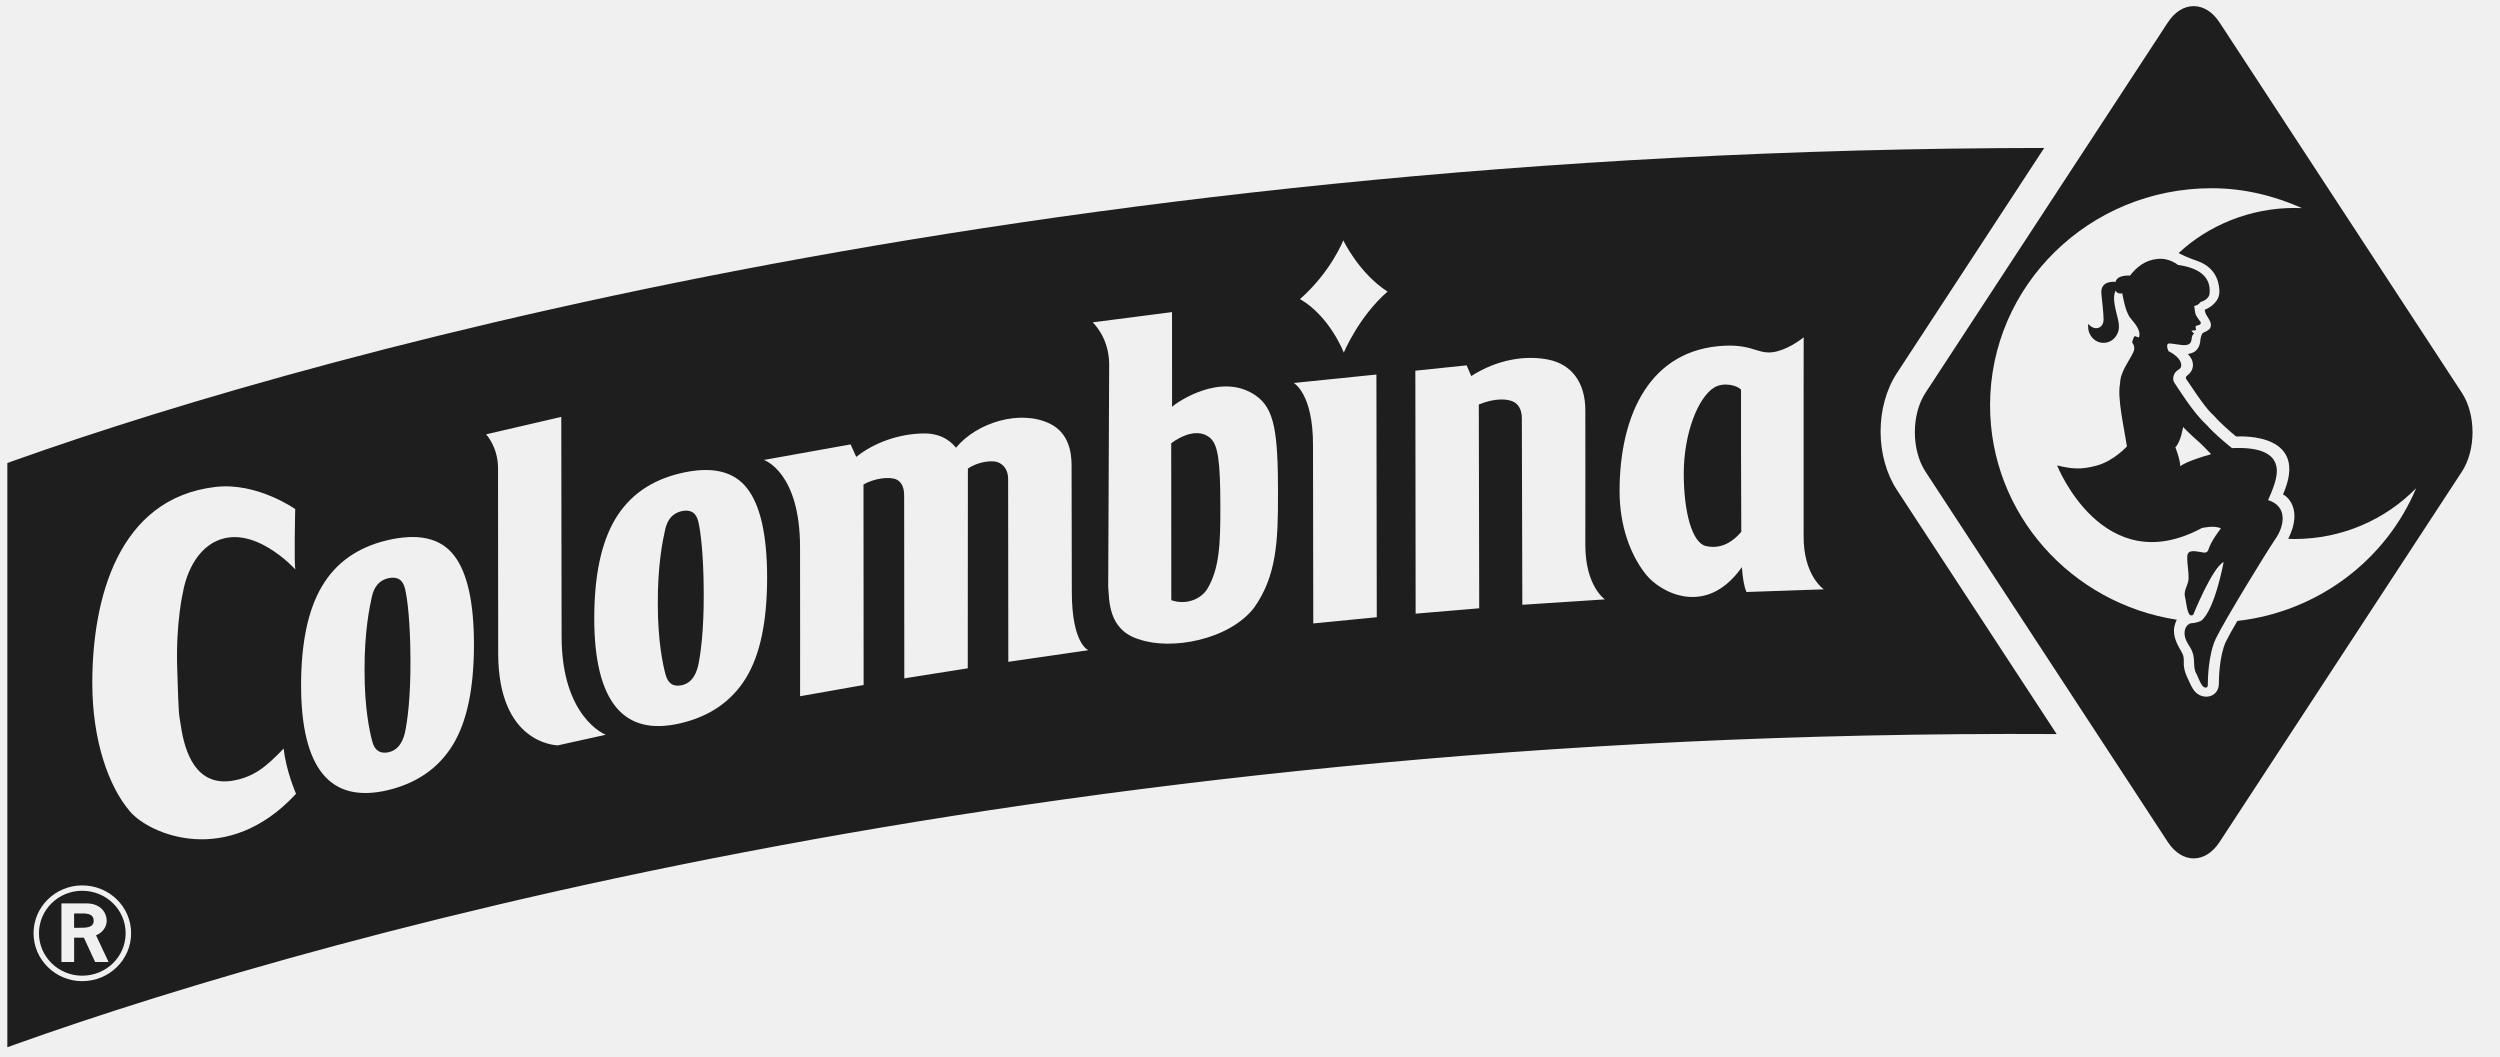
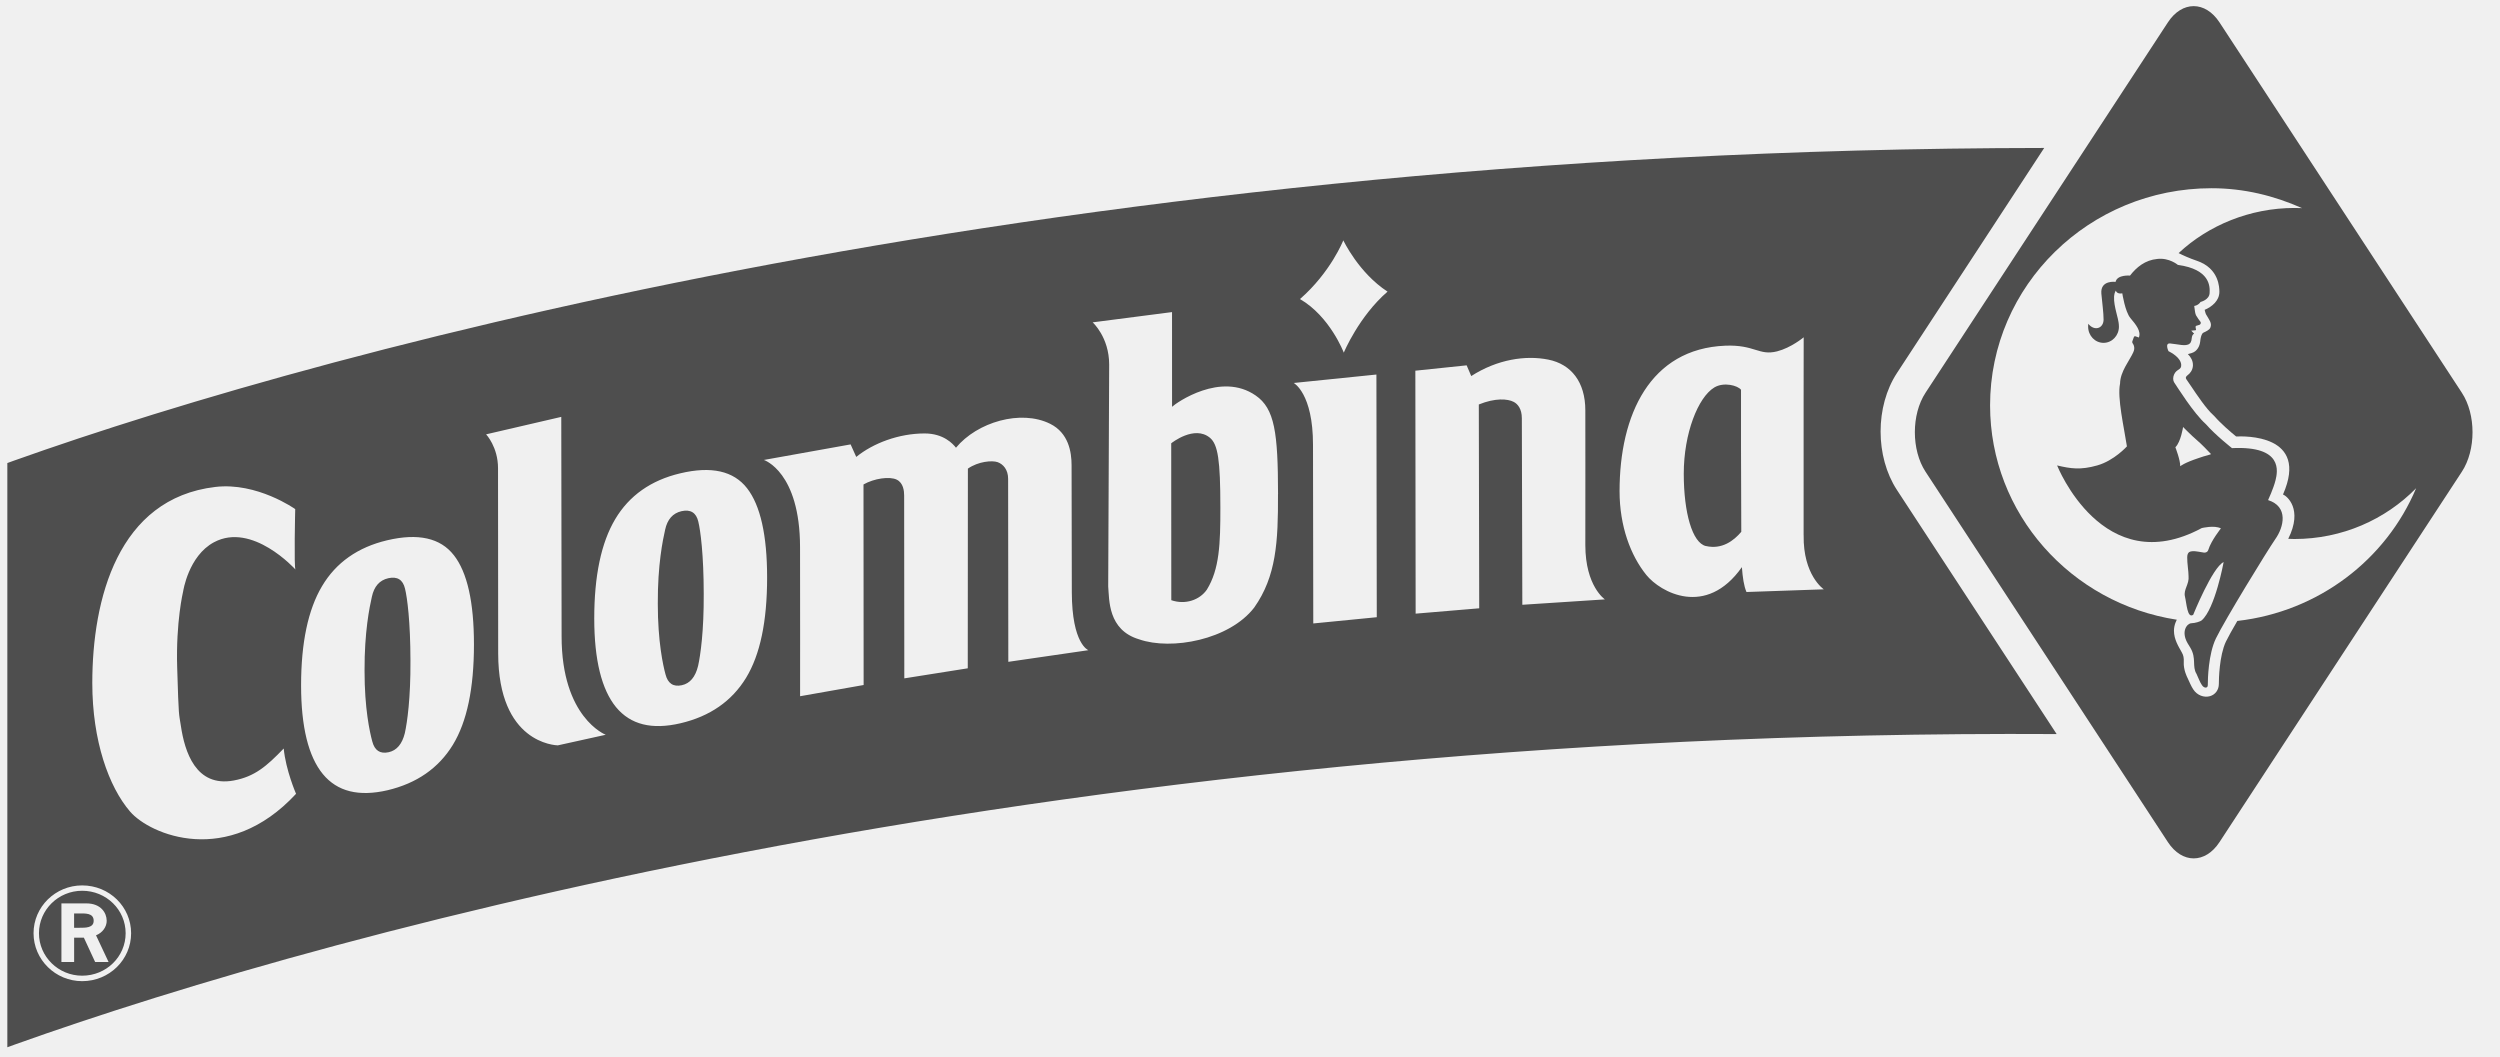
<svg xmlns="http://www.w3.org/2000/svg" width="220" height="93" viewBox="0 0 220 93" fill="none">
-   <g clip-path="url(#clip0_118_227)">
-     <path d="M190.773 1.97C192.021 0.063 194.064 0.063 195.316 1.97L216.646 34.568C217.894 36.476 217.894 39.599 216.646 41.506L195.316 74.105C194.068 76.016 192.024 76.016 190.773 74.105L169.443 41.506C168.195 39.595 168.195 36.475 169.443 34.568L190.773 1.97ZM194.617 16.564C183.852 16.564 175.126 25.115 175.126 35.669C175.126 45.201 182.247 53.102 191.561 54.536C191.561 54.536 191.308 54.964 191.308 55.499C191.308 56.283 191.729 56.921 191.986 57.388C192.15 57.663 192.189 57.913 192.171 58.258C192.136 58.943 192.47 59.592 192.47 59.592C192.67 60.002 192.806 60.37 193.009 60.669C193.348 61.193 193.961 61.41 194.474 61.264C194.948 61.129 195.259 60.705 195.259 60.188V60.169C195.259 59.783 195.295 57.702 195.879 56.465C196.068 56.077 196.425 55.431 196.885 54.643C204.024 53.834 209.982 49.248 212.62 42.962C209.918 45.718 206.113 47.433 201.902 47.433C201.699 47.433 201.567 47.423 201.364 47.416C202.69 44.778 201.225 43.636 200.904 43.514C203.25 38.18 197.441 38.38 196.763 38.412L196.778 38.408C196.343 38.055 195.454 37.299 194.863 36.622L194.824 36.579L194.778 36.54C194.15 35.98 193.33 34.753 192.785 33.94C192.628 33.712 192.51 33.533 192.407 33.387C192.271 33.195 192.438 33.081 192.495 33.031C192.738 32.853 192.948 32.574 192.977 32.193V32.115C192.977 31.741 192.798 31.43 192.535 31.163C192.731 31.106 192.998 31.055 193.173 30.913C193.601 30.567 193.612 30.096 193.644 29.839C193.69 29.562 193.779 29.341 193.871 29.291C194.096 29.169 194.41 29.066 194.51 28.835C194.688 28.432 194.389 28.121 194.128 27.658C194.082 27.58 194.013 27.272 194.011 27.265C194.635 27.005 195.305 26.47 195.305 25.682C195.305 25.347 195.298 23.614 193.319 22.947C192.688 22.733 192.114 22.476 191.718 22.273C194.335 19.827 198.004 18.301 201.909 18.301C202.133 18.301 202.358 18.304 202.582 18.315C200.129 17.228 197.48 16.564 194.617 16.564Z" fill="#1E1E1E" />
-     <path d="M199.595 44.01C201.403 44.588 200.982 46.374 200.23 47.437C199.499 48.496 195.78 54.568 194.999 56.183C194.332 57.578 194.286 59.76 194.286 60.288C194.289 60.591 193.951 60.576 193.769 60.288C193.583 60.02 193.466 59.664 193.295 59.307C192.881 58.633 193.309 57.941 192.753 57.004C192.688 56.897 192.585 56.733 192.507 56.601C191.897 55.538 192.478 54.857 192.835 54.846C193.191 54.836 193.641 54.686 193.747 54.593C194.931 53.566 195.68 49.462 195.68 49.462C194.689 49.926 193.002 54.101 193.002 54.101C192.478 54.458 192.425 53.103 192.275 52.493C192.129 51.876 192.671 51.405 192.592 50.692C192.599 50.318 192.464 49.558 192.475 49.034C192.482 48.503 192.799 48.531 192.97 48.503C193.138 48.478 193.819 48.61 193.961 48.631C194.293 48.642 194.339 48.364 194.339 48.364C194.596 47.554 195.441 46.499 195.441 46.499C194.856 46.196 193.755 46.47 193.755 46.47C185.054 51.156 181.025 40.958 181.025 40.958C182.212 41.236 183.068 41.382 184.569 40.954C186.049 40.53 187.169 39.282 187.169 39.282C186.916 37.617 186.302 34.996 186.566 33.751C186.577 32.707 187.4 31.73 187.718 31.024C187.95 30.564 187.693 30.246 187.693 30.246C187.643 30.175 187.625 30.125 187.646 30.036C187.671 29.947 187.714 29.822 187.753 29.736C187.803 29.608 187.835 29.562 187.925 29.597C187.95 29.601 188.221 29.701 188.221 29.701C188.438 29.144 187.957 28.563 187.475 27.989C187.005 27.426 186.762 25.814 186.762 25.814C186.263 25.907 186.195 25.572 186.195 25.572C185.803 26.153 186.238 27.44 186.37 28.043C186.416 28.235 186.463 28.488 186.466 28.745C186.466 29.533 185.86 30.171 185.111 30.171C184.359 30.171 183.756 29.533 183.756 28.745C183.756 28.66 183.756 28.574 183.771 28.492C184.013 28.816 184.391 28.966 184.705 28.834C184.969 28.72 185.115 28.442 185.115 28.121C185.115 27.518 184.99 26.631 184.919 25.835C184.819 24.619 186.17 24.805 186.17 24.805C186.313 24.152 187.44 24.252 187.44 24.252C188.017 23.511 188.773 22.887 189.843 22.787C190.888 22.662 191.654 23.311 191.654 23.311C194.475 23.7 194.482 25.183 194.446 25.785C194.421 26.392 193.651 26.57 193.651 26.57C193.427 26.898 193.091 26.923 193.091 26.923C193.091 26.923 193.156 27.412 193.166 27.454C193.177 27.497 193.202 27.657 193.245 27.739C193.327 27.893 193.594 28.271 193.633 28.306C193.705 28.385 193.68 28.556 193.519 28.595C193.391 28.627 193.355 28.656 193.305 28.66C193.263 28.667 193.198 28.695 193.213 28.799C193.23 28.905 193.238 28.959 193.245 28.988C193.245 29.02 193.27 29.059 193.17 29.066C193.066 29.08 192.828 29.098 192.828 29.098C192.828 29.098 193.009 29.28 193.034 29.312C193.074 29.344 193.106 29.344 193.045 29.387C192.999 29.415 192.924 29.494 192.892 29.644C192.852 29.84 192.874 30.086 192.681 30.246C192.353 30.514 191.665 30.285 190.98 30.225C190.474 30.171 190.827 30.902 190.827 30.902C191.013 30.999 191.908 31.448 191.947 32.104C191.972 32.593 191.547 32.436 191.316 32.963C191.212 33.199 191.219 33.47 191.316 33.634C191.572 34.015 193.027 36.354 194.111 37.321C194.985 38.316 196.415 39.435 196.415 39.435C200.95 39.218 200.43 41.51 200.244 42.273C200.055 43.019 199.599 43.989 199.599 43.989L199.595 44.01ZM194.553 39.941C194.311 39.678 193.701 39.05 193.334 38.74C192.849 38.326 192.111 37.577 192.111 37.577C192.111 37.577 191.915 38.897 191.433 39.357C191.433 39.357 191.883 40.523 191.858 41.029C191.858 41.029 192.207 40.726 193.509 40.298C194.086 40.081 194.635 40.009 194.553 39.938V39.941Z" fill="#1E1E1E" />
-     <path d="M166.929 32.831C165.97 34.297 165.492 36.137 165.492 37.973C165.492 39.813 165.974 41.653 166.929 43.115C166.95 43.146 174.807 55.165 180.985 64.598C90.508 64.085 24.243 83.418 -1.174 92.821L-1.278 41.446C24.05 32.089 90.094 13.113 179.89 13.02C173.914 22.155 166.929 32.831 166.929 32.831ZM7.23 77.916C4.877 77.917 2.952 79.799 2.952 82.127C2.952 84.445 4.877 86.342 7.23 86.342C9.626 86.342 11.538 84.449 11.538 82.127C11.538 79.799 9.623 77.916 7.23 77.916ZM7.23 78.387C9.352 78.387 11.056 80.056 11.056 82.127C11.056 84.188 9.352 85.861 7.23 85.861C5.137 85.861 3.429 84.188 3.429 82.127C3.43 80.056 5.141 78.387 7.23 78.387ZM5.405 84.656H6.524V82.516H7.381L8.372 84.656H9.555L8.45 82.306C9.02 82.085 9.391 81.571 9.391 81.015H9.387C9.387 80.352 8.892 79.5 7.605 79.499H5.405V84.656ZM6.941 80.384C7.487 80.384 8.243 80.324 8.243 81.03C8.243 81.664 7.505 81.643 7.02 81.643V81.646H6.521V80.384H6.941ZM25.979 44.801C25.97 44.795 22.622 42.417 18.951 42.851C10.376 43.86 8.122 52.724 8.122 60.109C8.122 65.194 9.573 69.238 11.445 71.416C13.203 73.463 20.036 76.354 26.054 69.854L26.05 69.851C26.05 69.851 25.148 67.775 24.967 65.868C23.455 67.437 22.413 68.339 20.562 68.685C17.214 69.302 16.252 66.124 15.917 63.881C15.739 62.67 15.732 63.382 15.592 58.744C15.468 54.718 16.116 52.044 16.116 52.044C16.118 52.031 16.581 48.921 18.83 47.718C22.2 45.914 25.973 50.087 26.004 50.122C25.858 49.998 25.979 44.801 25.979 44.801ZM39.939 48.859C38.759 47.34 36.794 46.898 34.059 47.547C31.492 48.157 29.57 49.504 28.34 51.58C27.109 53.648 26.496 56.565 26.496 60.316C26.496 63.964 27.142 66.574 28.411 68.118C29.687 69.665 31.574 70.122 34.092 69.544C36.669 68.935 38.592 67.6 39.85 65.55C41.102 63.5 41.708 60.551 41.708 56.718C41.708 52.996 41.123 50.368 39.939 48.856V48.859ZM34.166 50.884C34.964 50.706 35.453 51.009 35.642 51.804C35.838 52.596 36.116 54.711 36.12 58.148C36.138 61.428 35.839 63.553 35.625 64.516C35.389 65.472 34.919 66.035 34.202 66.196C33.446 66.36 32.964 66.043 32.758 65.237C32.54 64.431 32.076 62.359 32.08 59.018C32.066 55.595 32.519 53.431 32.725 52.514C32.921 51.605 33.399 51.059 34.166 50.884ZM42.777 38.222C42.777 38.222 43.826 39.328 43.826 41.2C43.822 45.111 43.829 52.967 43.84 57.506C43.854 65.411 48.868 65.575 49.082 65.593L53.307 64.659H53.303C53.279 64.649 49.421 63.149 49.421 56.002L49.392 36.686L42.777 38.222ZM65.741 42.965C64.557 41.443 62.596 41 59.861 41.653C57.294 42.259 55.371 43.611 54.138 45.686C52.907 47.754 52.294 50.674 52.294 54.425C52.294 58.073 52.943 60.679 54.209 62.227C55.485 63.775 57.372 64.238 59.889 63.646C62.467 63.04 64.389 61.71 65.648 59.66C66.9 57.609 67.506 54.664 67.506 50.828C67.506 47.102 66.918 44.477 65.741 42.965ZM92.409 37.292C89.831 36.016 85.994 37.142 84.126 39.399C83.862 39.064 83.045 38.144 81.366 38.144C79.091 38.144 76.83 39.003 75.35 40.209L74.854 39.107L67.221 40.476C67.239 40.482 70.397 41.523 70.404 48.153C70.418 51.319 70.408 61.268 70.408 61.268L75.999 60.281L75.988 42.633C76.922 42.098 78.289 41.903 78.913 42.209C79.497 42.498 79.565 43.207 79.565 43.603L79.579 59.696L85.163 58.811L85.174 41.243L85.177 41.236C86.097 40.598 87.321 40.498 87.799 40.672C88.28 40.851 88.715 41.325 88.715 42.138L88.732 58.241L95.778 57.217C95.755 57.209 94.331 56.653 94.32 52.132C94.306 48.499 94.299 40.943 94.299 40.943C94.299 39.77 94.034 38.098 92.409 37.292ZM59.974 44.983C60.773 44.808 61.265 45.112 61.451 45.903C61.644 46.694 61.925 48.809 61.928 52.251C61.946 55.527 61.643 57.652 61.429 58.615L61.426 58.619C61.191 59.574 60.72 60.141 60.007 60.298C59.251 60.466 58.77 60.148 58.563 59.339C58.346 58.537 57.886 56.461 57.886 53.117C57.871 49.694 58.324 47.533 58.531 46.617C58.727 45.708 59.204 45.161 59.974 44.983ZM96.153 28.367C96.158 28.371 97.607 29.669 97.607 32.086C97.607 33.761 97.522 51.605 97.522 51.605C97.622 52.753 97.479 55.442 100.246 56.262C103.081 57.254 108.187 56.308 110.373 53.462C112.312 50.71 112.48 47.694 112.463 43.479H112.467C112.463 38.077 112.174 35.955 110.498 34.803C107.442 32.682 103.526 35.435 103.141 35.798L103.138 27.464L96.153 28.367ZM113.849 33.702C113.849 33.702 115.547 34.614 115.544 39.135C115.544 40.071 115.568 54.796 115.568 54.864L121.156 54.315L121.124 32.959L113.849 33.702ZM136.257 31.647C134.264 31.244 131.765 31.618 129.469 33.093L129.065 32.15L124.551 32.621L124.576 54.001L130.171 53.53L130.135 35.594C131.582 35.006 132.67 35.088 133.205 35.366C133.554 35.548 133.922 35.966 133.922 36.807L133.965 53.22L141.231 52.746C141.231 52.746 139.512 51.597 139.509 47.967C139.519 46.357 139.509 36.188 139.509 36.112C139.509 33.605 138.257 32.05 136.257 31.647ZM103.067 39.01C103.106 38.978 105.102 37.39 106.472 38.522C107.178 39.11 107.392 40.487 107.392 44.663C107.396 47.861 107.314 50.089 106.205 51.886C105.581 52.792 104.318 53.245 103.074 52.817C103.074 52.737 103.06 39.021 103.067 39.01ZM158.724 29.682C158.71 29.694 157.611 30.608 156.385 30.919C154.781 31.326 154.42 30.317 151.832 30.42C145.203 30.684 142.522 36.5 142.522 43.221C142.522 46.295 143.489 48.88 144.876 50.595C146.106 52.114 150.135 54.379 153.287 49.908C153.351 50.792 153.462 51.576 153.69 52.096L160.497 51.861C160.47 51.843 158.665 50.615 158.721 47.097L158.718 47.101V34.864C158.718 31.202 158.724 29.682 158.724 29.682ZM150.859 34.097C151.697 33.591 152.927 33.926 153.209 34.3V39.392C153.209 40.234 153.233 45.011 153.233 46.801C152.57 47.586 151.525 48.377 150.117 48.049V48.053C148.926 47.771 148.171 45.129 148.171 41.685C148.171 38.137 149.429 34.96 150.859 34.097ZM118.211 21.15C118.2 21.176 117.103 23.953 114.399 26.317C117.036 27.847 118.243 31.005 118.254 31.034C118.267 31 119.576 27.855 122.101 25.664H122.104C119.565 24.012 118.221 21.171 118.211 21.15Z" fill="#1E1E1E" />
+   <g clip-path="url(#clip0_145_197)">
+     <path d="M190.774 1.97C192.022 0.063 194.064 0.063 195.316 1.97L216.647 34.568C217.895 36.475 217.894 39.599 216.647 41.506L195.316 74.105C194.068 76.016 192.025 76.016 190.774 74.105L169.443 41.506C168.195 39.595 168.195 36.475 169.443 34.568L190.774 1.97ZM194.617 16.564C183.853 16.564 175.127 25.115 175.127 35.669C175.127 45.201 182.248 53.102 191.562 54.536C191.562 54.536 191.308 54.964 191.308 55.499C191.308 56.283 191.729 56.921 191.986 57.388C192.15 57.663 192.189 57.913 192.171 58.258C192.135 58.943 192.471 59.592 192.471 59.592C192.671 60.002 192.806 60.37 193.009 60.669C193.348 61.194 193.961 61.41 194.475 61.264C194.949 61.129 195.259 60.705 195.259 60.188V60.169C195.259 59.783 195.295 57.702 195.879 56.465C196.068 56.077 196.425 55.431 196.885 54.643C204.024 53.834 209.982 49.248 212.62 42.962C209.918 45.718 206.113 47.433 201.902 47.433C201.699 47.433 201.567 47.423 201.364 47.416C202.69 44.777 201.224 43.636 200.904 43.514C203.249 38.181 197.442 38.38 196.764 38.412L196.778 38.408C196.342 38.055 195.455 37.299 194.864 36.622L194.823 36.579L194.778 36.54C194.15 35.98 193.33 34.753 192.784 33.94C192.628 33.712 192.51 33.533 192.406 33.387C192.271 33.195 192.438 33.081 192.495 33.031C192.738 32.853 192.948 32.575 192.977 32.193V32.115C192.977 31.74 192.798 31.43 192.534 31.163C192.731 31.106 192.998 31.055 193.173 30.913C193.601 30.567 193.612 30.096 193.644 29.839C193.69 29.561 193.78 29.34 193.872 29.291C194.097 29.169 194.41 29.066 194.51 28.835C194.688 28.432 194.388 28.121 194.128 27.658C194.082 27.579 194.011 27.265 194.011 27.265C194.635 27.005 195.305 26.47 195.305 25.682C195.305 25.347 195.298 23.614 193.32 22.947C192.688 22.733 192.114 22.476 191.718 22.273C194.335 19.827 198.005 18.301 201.909 18.301C202.134 18.301 202.359 18.304 202.583 18.315C200.13 17.227 197.481 16.564 194.617 16.564Z" fill="#4E4E4E" />
+     <path d="M199.595 44.01C201.403 44.588 200.982 46.374 200.23 47.437C199.499 48.496 195.78 54.568 194.999 56.183C194.332 57.578 194.286 59.76 194.286 60.288C194.289 60.591 193.951 60.576 193.769 60.288C193.583 60.02 193.466 59.664 193.295 59.307C192.881 58.633 193.309 57.941 192.753 57.004C192.688 56.897 192.585 56.733 192.507 56.601C191.897 55.538 192.478 54.857 192.835 54.846C193.191 54.836 193.641 54.686 193.747 54.593C194.931 53.566 195.68 49.462 195.68 49.462C194.689 49.926 193.002 54.101 193.002 54.101C192.478 54.458 192.425 53.103 192.275 52.493C192.129 51.876 192.671 51.405 192.592 50.692C192.599 50.318 192.464 49.558 192.475 49.034C192.482 48.503 192.799 48.531 192.97 48.503C193.138 48.478 193.819 48.61 193.961 48.631C194.293 48.642 194.339 48.364 194.339 48.364C194.596 47.554 195.441 46.499 195.441 46.499C194.856 46.196 193.755 46.47 193.755 46.47C185.054 51.156 181.025 40.958 181.025 40.958C182.212 41.236 183.068 41.382 184.569 40.954C186.049 40.53 187.169 39.282 187.169 39.282C186.916 37.617 186.302 34.996 186.566 33.751C186.577 32.707 187.4 31.73 187.718 31.024C187.95 30.564 187.693 30.246 187.693 30.246C187.643 30.175 187.625 30.125 187.646 30.036C187.671 29.947 187.714 29.822 187.753 29.736C187.803 29.608 187.835 29.562 187.925 29.597C187.95 29.601 188.221 29.701 188.221 29.701C188.438 29.144 187.957 28.563 187.475 27.989C187.005 27.426 186.762 25.814 186.762 25.814C186.263 25.907 186.195 25.572 186.195 25.572C185.803 26.153 186.238 27.44 186.37 28.043C186.416 28.235 186.463 28.488 186.466 28.745C186.466 29.533 185.86 30.171 185.111 30.171C184.359 30.171 183.756 29.533 183.756 28.745C183.756 28.66 183.756 28.574 183.771 28.492C184.013 28.816 184.391 28.966 184.705 28.834C184.969 28.72 185.115 28.442 185.115 28.121C185.115 27.518 184.99 26.631 184.919 25.835C184.819 24.619 186.17 24.805 186.17 24.805C186.313 24.152 187.44 24.252 187.44 24.252C188.017 23.511 188.773 22.887 189.843 22.787C190.888 22.662 191.654 23.311 191.654 23.311C194.475 23.7 194.482 25.183 194.446 25.785C194.421 26.392 193.651 26.57 193.651 26.57C193.427 26.898 193.091 26.923 193.091 26.923C193.091 26.923 193.156 27.412 193.166 27.454C193.177 27.497 193.202 27.657 193.245 27.739C193.327 27.893 193.594 28.271 193.633 28.306C193.705 28.385 193.68 28.556 193.519 28.595C193.391 28.627 193.355 28.656 193.305 28.66C193.263 28.667 193.198 28.695 193.213 28.799C193.23 28.905 193.238 28.959 193.245 28.988C193.245 29.02 193.27 29.059 193.17 29.066C193.066 29.08 192.828 29.098 192.828 29.098C192.828 29.098 193.009 29.28 193.034 29.312C193.074 29.344 193.106 29.344 193.045 29.387C192.999 29.415 192.924 29.494 192.892 29.644C192.852 29.84 192.874 30.086 192.681 30.246C192.353 30.514 191.665 30.285 190.98 30.225C190.474 30.171 190.827 30.902 190.827 30.902C191.013 30.999 191.908 31.448 191.947 32.104C191.972 32.593 191.547 32.436 191.316 32.963C191.212 33.199 191.219 33.47 191.316 33.634C191.572 34.015 193.027 36.354 194.111 37.321C194.985 38.316 196.415 39.435 196.415 39.435C200.95 39.218 200.43 41.51 200.244 42.273C200.055 43.019 199.599 43.989 199.599 43.989L199.595 44.01ZM194.553 39.941C194.311 39.678 193.701 39.05 193.334 38.74C192.849 38.326 192.111 37.577 192.111 37.577C192.111 37.577 191.915 38.897 191.433 39.357C191.433 39.357 191.883 40.523 191.858 41.029C191.858 41.029 192.207 40.726 193.509 40.298C194.086 40.081 194.635 40.009 194.553 39.938V39.941Z" fill="#4E4E4E" />
+     <path d="M166.929 32.831C165.97 34.297 165.492 36.137 165.492 37.973C165.492 39.813 165.974 41.653 166.929 43.115C166.95 43.146 174.807 55.165 180.985 64.598C90.508 64.085 24.243 83.418 -1.174 92.821L-1.278 41.446C24.05 32.089 90.094 13.113 179.89 13.02C173.914 22.155 166.929 32.831 166.929 32.831ZM7.23 77.916C4.877 77.917 2.952 79.799 2.952 82.127C2.952 84.445 4.877 86.342 7.23 86.342C9.626 86.342 11.538 84.449 11.538 82.127C11.538 79.799 9.623 77.916 7.23 77.916ZM7.23 78.387C9.352 78.387 11.056 80.056 11.056 82.127C11.056 84.188 9.352 85.861 7.23 85.861C5.137 85.861 3.429 84.188 3.429 82.127C3.43 80.056 5.141 78.387 7.23 78.387ZM5.405 84.656H6.524V82.516H7.381L8.372 84.656H9.555L8.45 82.306C9.02 82.085 9.391 81.571 9.391 81.015H9.387C9.387 80.352 8.892 79.5 7.605 79.499H5.405V84.656ZM6.941 80.384C7.487 80.384 8.243 80.324 8.243 81.03C8.243 81.664 7.505 81.643 7.02 81.643V81.646H6.521V80.384H6.941ZM25.979 44.801C25.97 44.795 22.622 42.417 18.951 42.851C10.376 43.86 8.122 52.724 8.122 60.109C8.122 65.194 9.573 69.238 11.445 71.416C13.203 73.463 20.036 76.354 26.054 69.854L26.05 69.851C26.05 69.851 25.148 67.775 24.967 65.868C23.455 67.437 22.413 68.339 20.562 68.685C17.214 69.302 16.252 66.124 15.917 63.881C15.739 62.67 15.732 63.382 15.592 58.744C15.468 54.718 16.116 52.044 16.116 52.044C16.118 52.031 16.581 48.921 18.83 47.718C22.2 45.914 25.973 50.087 26.004 50.122C25.858 49.998 25.979 44.801 25.979 44.801ZM39.939 48.859C38.759 47.34 36.794 46.898 34.059 47.547C31.492 48.157 29.57 49.504 28.34 51.58C27.109 53.648 26.496 56.565 26.496 60.316C26.496 63.964 27.142 66.574 28.411 68.118C29.687 69.665 31.574 70.122 34.092 69.544C36.669 68.935 38.592 67.6 39.85 65.55C41.102 63.5 41.708 60.551 41.708 56.718C41.708 52.996 41.123 50.368 39.939 48.856V48.859ZM34.166 50.884C34.964 50.706 35.453 51.009 35.642 51.804C35.838 52.596 36.116 54.711 36.12 58.148C36.138 61.428 35.839 63.553 35.625 64.516C35.389 65.472 34.919 66.035 34.202 66.196C33.446 66.36 32.964 66.043 32.758 65.237C32.54 64.431 32.076 62.359 32.08 59.018C32.066 55.595 32.519 53.431 32.725 52.514C32.921 51.605 33.399 51.059 34.166 50.884ZM42.777 38.222C42.777 38.222 43.826 39.328 43.826 41.2C43.822 45.111 43.829 52.967 43.84 57.506C43.854 65.411 48.868 65.575 49.082 65.593L53.307 64.659H53.303C53.279 64.649 49.421 63.149 49.421 56.002L49.392 36.686L42.777 38.222ZM65.741 42.965C64.557 41.443 62.596 41 59.861 41.653C57.294 42.259 55.371 43.611 54.138 45.686C52.907 47.754 52.294 50.674 52.294 54.425C52.294 58.073 52.943 60.679 54.209 62.227C55.485 63.775 57.372 64.238 59.889 63.646C62.467 63.04 64.389 61.71 65.648 59.66C66.9 57.609 67.506 54.664 67.506 50.828C67.506 47.102 66.918 44.477 65.741 42.965ZM92.409 37.292C89.831 36.016 85.994 37.142 84.126 39.399C83.862 39.064 83.045 38.144 81.366 38.144C79.091 38.144 76.83 39.003 75.35 40.209L74.854 39.107L67.221 40.476C67.239 40.482 70.397 41.523 70.404 48.153C70.418 51.319 70.408 61.268 70.408 61.268L75.999 60.281L75.988 42.633C76.922 42.098 78.289 41.903 78.913 42.209C79.497 42.498 79.565 43.207 79.565 43.603L79.579 59.696L85.163 58.811L85.174 41.243L85.177 41.236C86.097 40.598 87.321 40.498 87.799 40.672C88.28 40.851 88.715 41.325 88.715 42.138L88.732 58.241L95.778 57.217C95.755 57.209 94.331 56.653 94.32 52.132C94.306 48.499 94.299 40.943 94.299 40.943C94.299 39.77 94.034 38.098 92.409 37.292ZM59.974 44.983C60.773 44.808 61.265 45.112 61.451 45.903C61.644 46.694 61.925 48.809 61.928 52.251C61.946 55.527 61.643 57.652 61.429 58.615L61.426 58.619C61.191 59.574 60.72 60.141 60.007 60.298C59.251 60.466 58.77 60.148 58.563 59.339C58.346 58.537 57.886 56.461 57.886 53.117C57.871 49.694 58.324 47.533 58.531 46.617C58.727 45.708 59.204 45.161 59.974 44.983ZM96.153 28.367C96.158 28.371 97.607 29.669 97.607 32.086C97.607 33.761 97.522 51.605 97.522 51.605C97.622 52.753 97.479 55.442 100.246 56.262C103.081 57.254 108.187 56.308 110.373 53.462C112.312 50.71 112.48 47.694 112.463 43.479H112.467C112.463 38.077 112.174 35.955 110.498 34.803C107.442 32.682 103.526 35.435 103.141 35.798L103.138 27.464L96.153 28.367ZM113.849 33.702C113.849 33.702 115.547 34.614 115.544 39.135C115.544 40.071 115.568 54.796 115.568 54.864L121.156 54.315L121.124 32.959L113.849 33.702ZM136.257 31.647C134.264 31.244 131.765 31.618 129.469 33.093L129.065 32.15L124.551 32.621L124.576 54.001L130.171 53.53L130.135 35.594C131.582 35.006 132.67 35.088 133.205 35.366C133.554 35.548 133.922 35.966 133.922 36.807L133.965 53.22L141.231 52.746C141.231 52.746 139.512 51.597 139.509 47.967C139.519 46.357 139.509 36.188 139.509 36.112C139.509 33.605 138.257 32.05 136.257 31.647ZM103.067 39.01C103.106 38.978 105.102 37.39 106.472 38.522C107.178 39.11 107.392 40.487 107.392 44.663C107.396 47.861 107.314 50.089 106.205 51.886C105.581 52.792 104.318 53.245 103.074 52.817C103.074 52.737 103.06 39.021 103.067 39.01ZM158.724 29.682C158.71 29.694 157.611 30.608 156.385 30.919C154.781 31.326 154.42 30.317 151.832 30.42C145.203 30.684 142.522 36.5 142.522 43.221C142.522 46.295 143.489 48.88 144.876 50.595C146.106 52.114 150.135 54.379 153.287 49.908C153.351 50.792 153.462 51.576 153.69 52.096L160.497 51.861C160.47 51.843 158.665 50.615 158.721 47.097L158.718 47.101V34.864C158.718 31.202 158.724 29.682 158.724 29.682ZM150.859 34.097C151.697 33.591 152.927 33.926 153.209 34.3V39.392C153.209 40.234 153.233 45.011 153.233 46.801C152.57 47.586 151.525 48.377 150.117 48.049V48.053C148.926 47.771 148.171 45.129 148.171 41.685C148.171 38.137 149.429 34.96 150.859 34.097ZM118.211 21.15C118.2 21.176 117.103 23.953 114.399 26.317C117.036 27.847 118.243 31.005 118.254 31.034C118.267 31 119.576 27.855 122.101 25.664H122.104C119.565 24.012 118.221 21.171 118.211 21.15Z" fill="#4E4E4E" />
  </g>
  <defs>
-     <clipPath id="clip0_118_227">
+     <clipPath id="clip0_145_197">
      <rect width="218.862" height="92.285" fill="white" transform="translate(0.645508 0.539062)" />
    </clipPath>
  </defs>
</svg>
